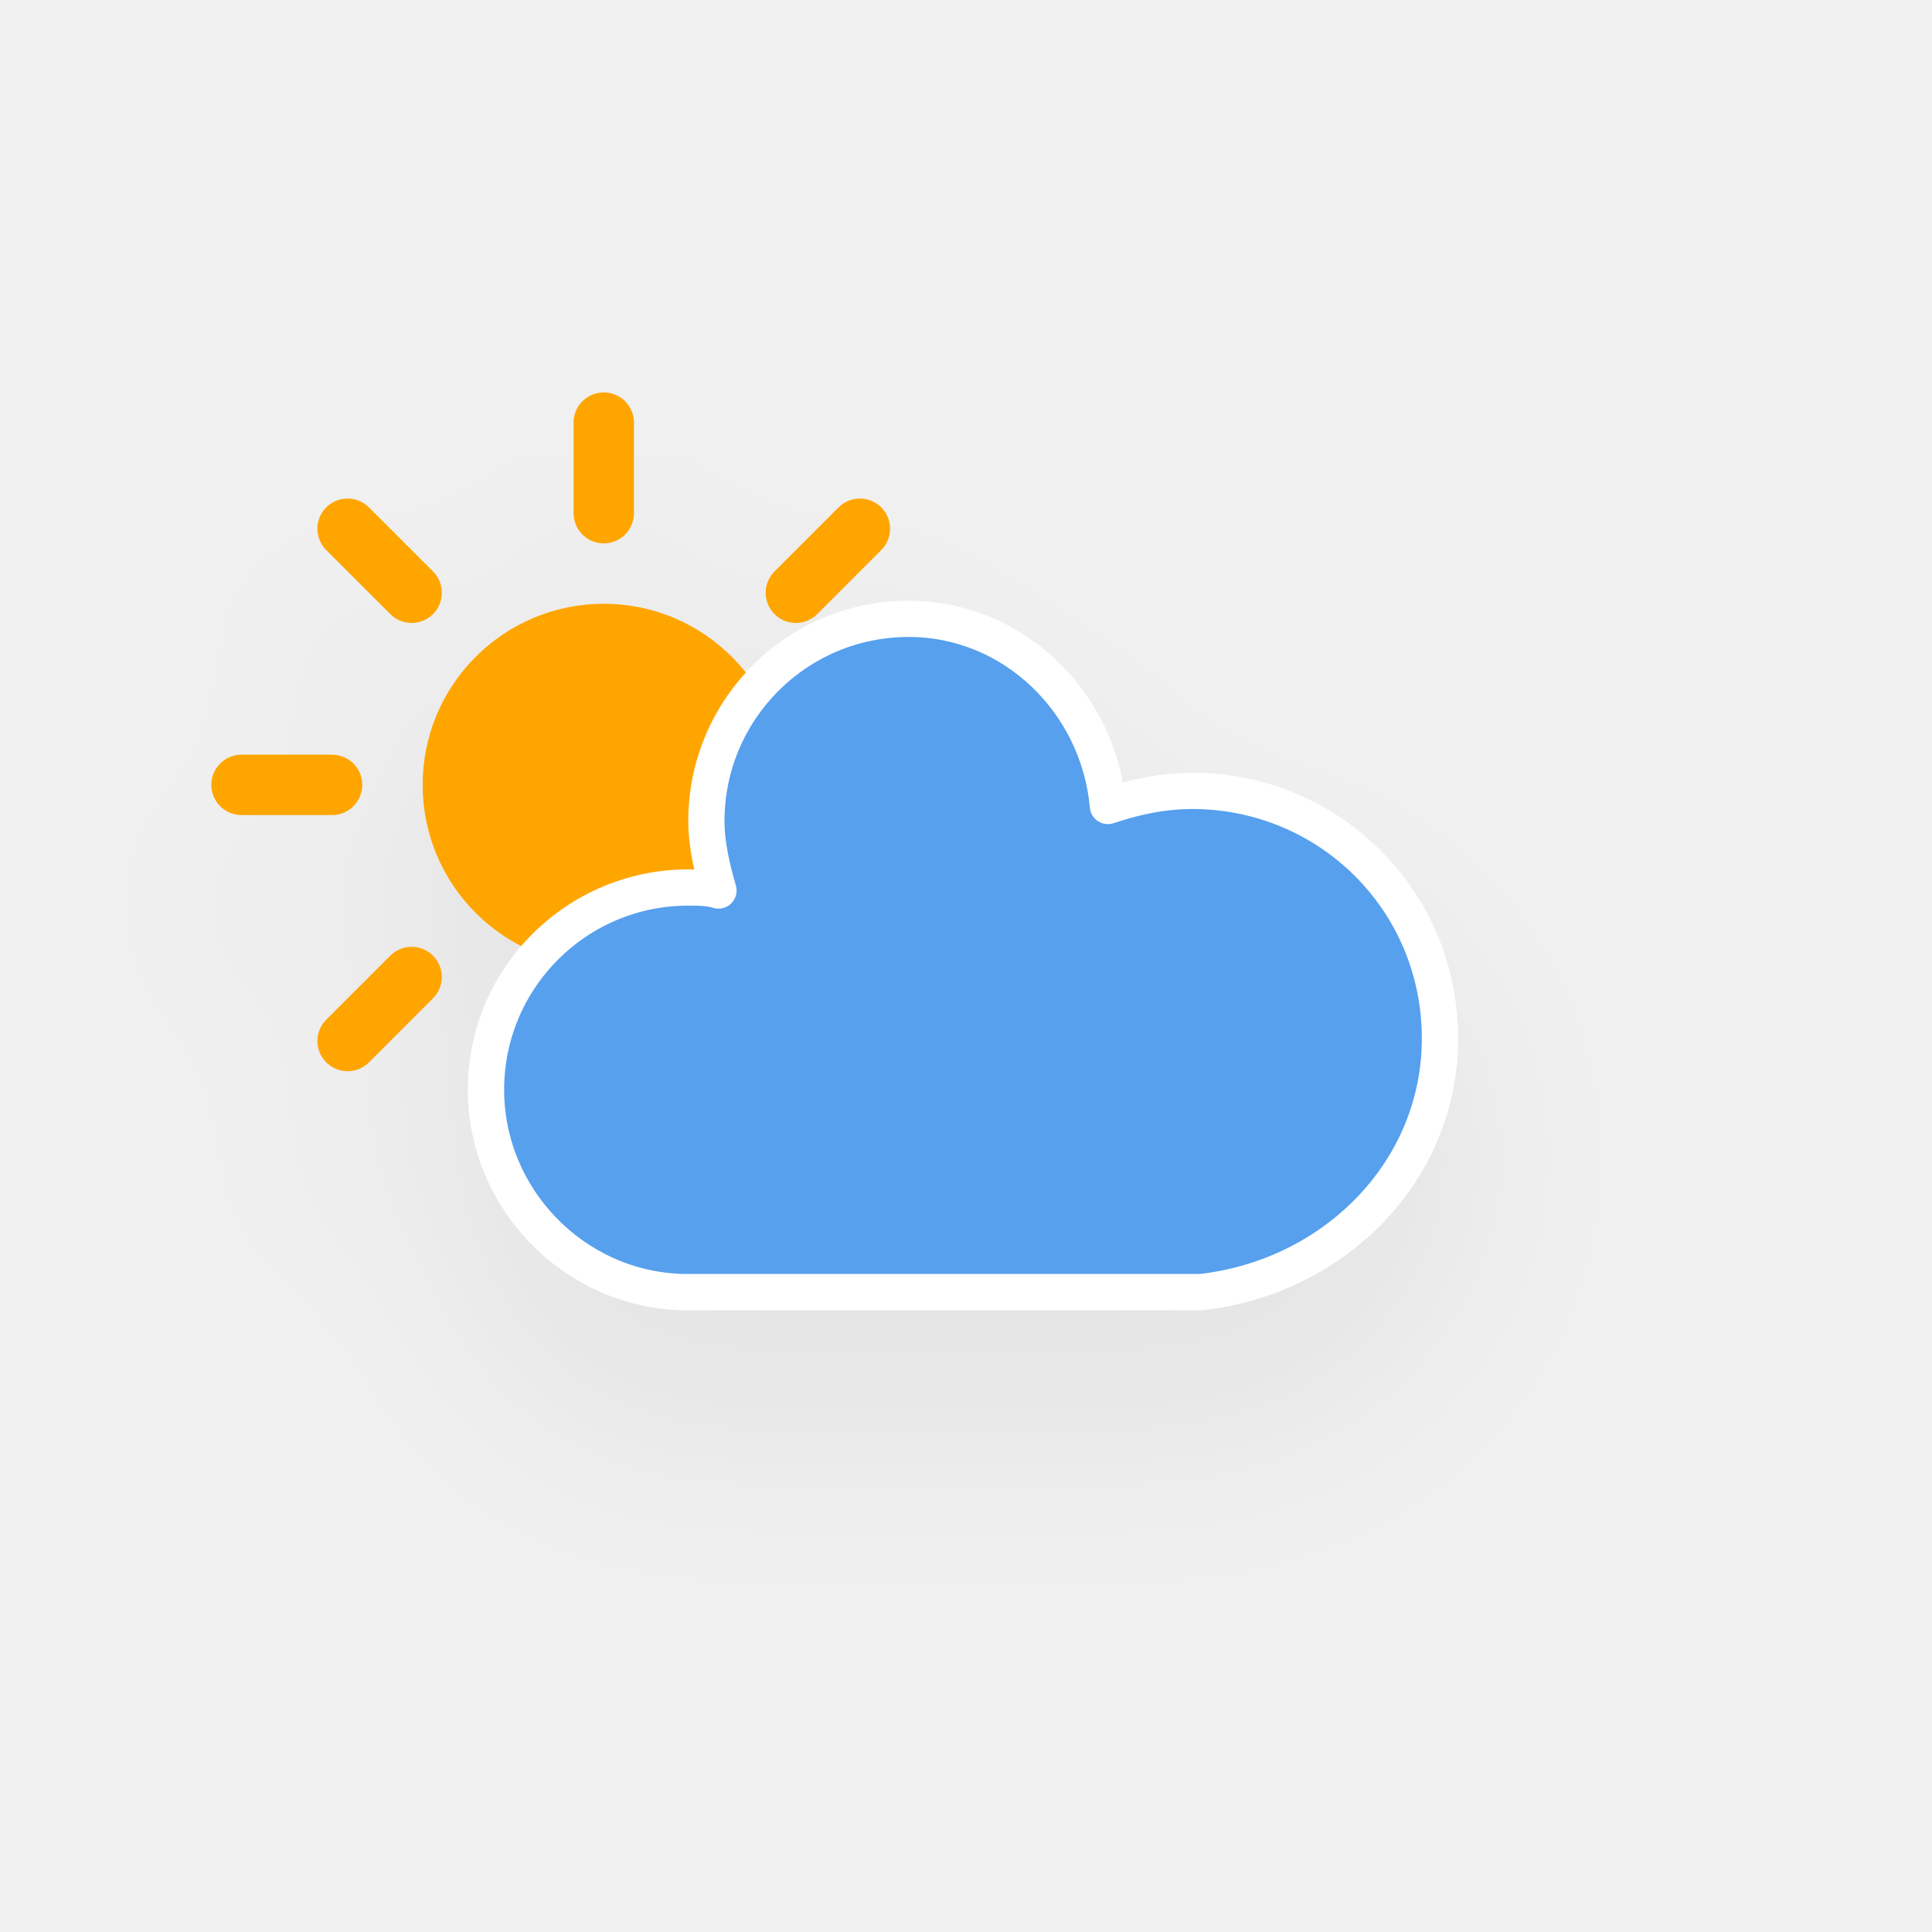
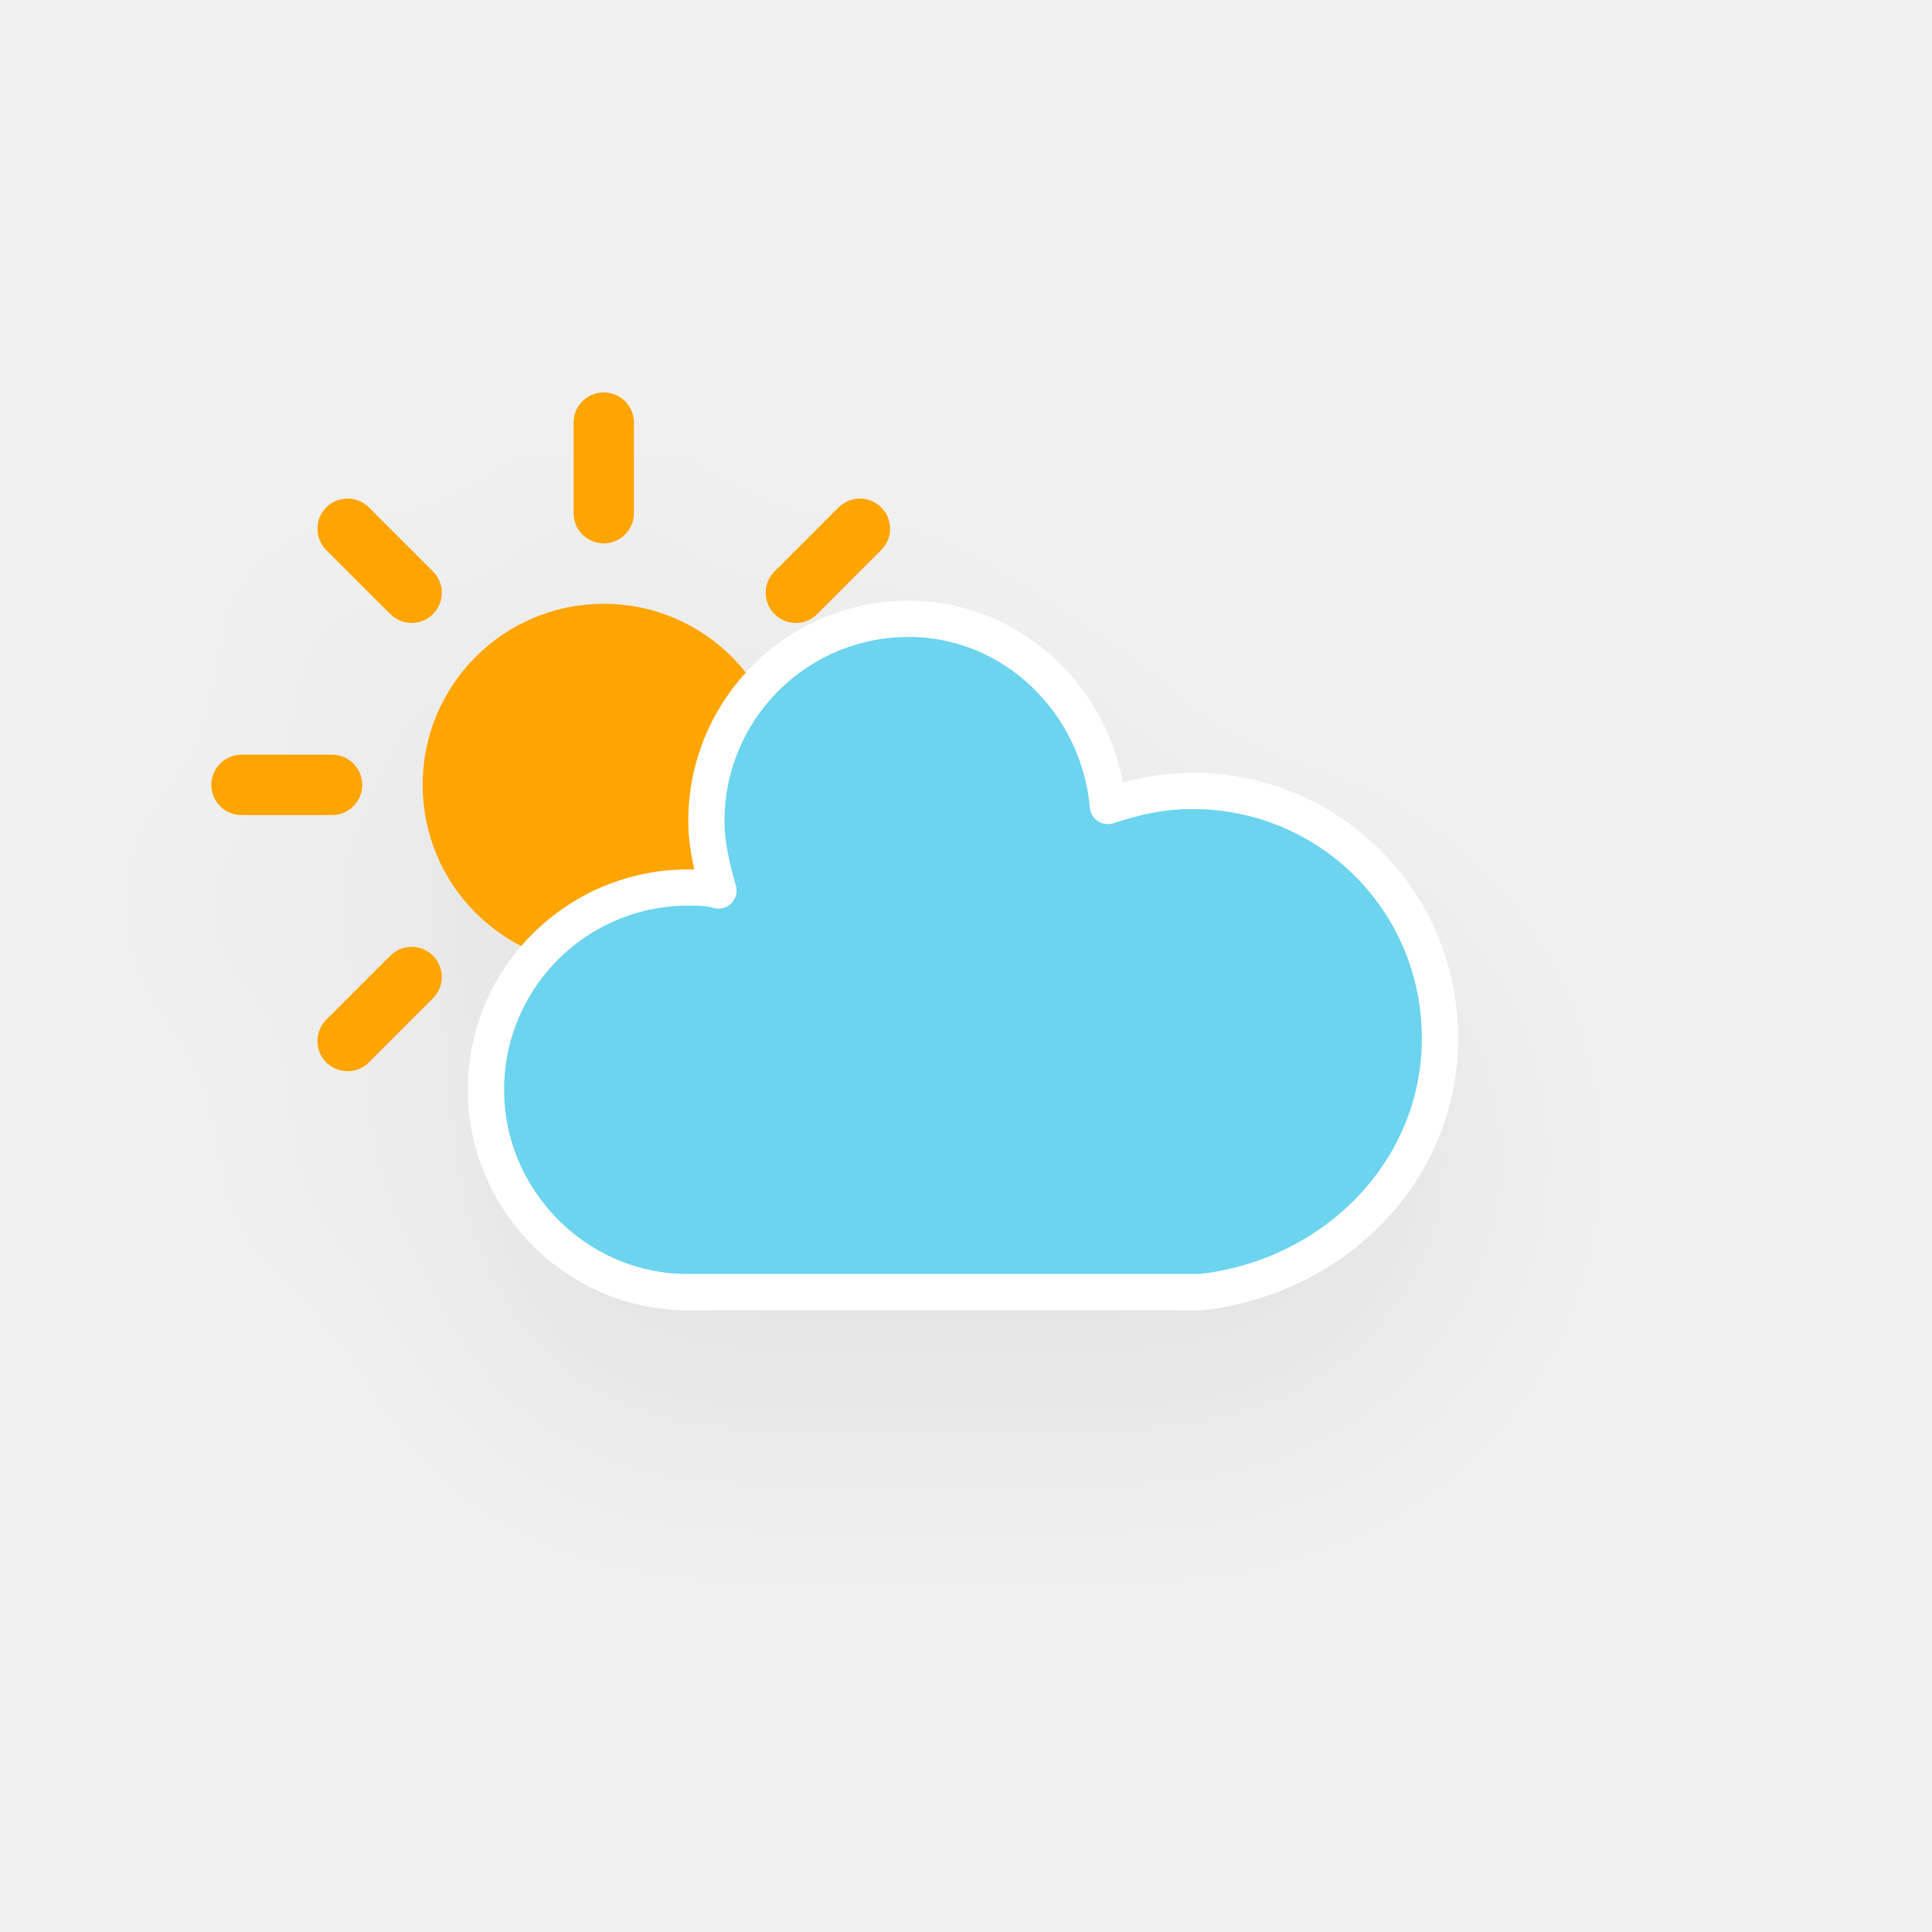
<svg xmlns="http://www.w3.org/2000/svg" version="1.1" width="64" height="64" viewbox="0 0 64 64">
  <defs>
    <filter id="blur" width="200%" height="200%">
      <feGaussianBlur in="SourceAlpha" stdDeviation="3" />
      <feOffset dx="0" dy="4" result="offsetblur" />
      <feComponentTransfer>
        <feFuncA type="linear" slope="0.05" />
      </feComponentTransfer>
      <feMerge>
        <feMergeNode />
        <feMergeNode in="SourceGraphic" />
      </feMerge>
    </filter>
    <style type="text/css">
/*
** CLOUDS
*/
@keyframes am-weather-cloud-2 {
  0% {
    -webkit-transform: translate(0px,0px);
       -moz-transform: translate(0px,0px);
        -ms-transform: translate(0px,0px);
            transform: translate(0px,0px);
  }

  50% {
    -webkit-transform: translate(2px,0px);
       -moz-transform: translate(2px,0px);
        -ms-transform: translate(2px,0px);
            transform: translate(2px,0px);
  }

  100% {
    -webkit-transform: translate(0px,0px);
       -moz-transform: translate(0px,0px);
        -ms-transform: translate(0px,0px);
            transform: translate(0px,0px);
  }
}

.am-weather-cloud-2 {
  -webkit-animation-name: am-weather-cloud-2;
     -moz-animation-name: am-weather-cloud-2;
          animation-name: am-weather-cloud-2;
  -webkit-animation-duration: 3s;
     -moz-animation-duration: 3s;
          animation-duration: 3s;
  -webkit-animation-timing-function: linear;
     -moz-animation-timing-function: linear;
          animation-timing-function: linear;
  -webkit-animation-iteration-count: infinite;
     -moz-animation-iteration-count: infinite;
          animation-iteration-count: infinite;
}

/*
** SUN
*/
@keyframes am-weather-sun {
  0% {
    -webkit-transform: rotate(0deg);
       -moz-transform: rotate(0deg);
        -ms-transform: rotate(0deg);
            transform: rotate(0deg);
  }

  100% {
    -webkit-transform: rotate(360deg);
       -moz-transform: rotate(360deg);
        -ms-transform: rotate(360deg);
            transform: rotate(360deg);
  }
}

.am-weather-sun {
  -webkit-animation-name: am-weather-sun;
     -moz-animation-name: am-weather-sun;
      -ms-animation-name: am-weather-sun;
          animation-name: am-weather-sun;
  -webkit-animation-duration: 9s;
     -moz-animation-duration: 9s;
      -ms-animation-duration: 9s;
          animation-duration: 9s;
  -webkit-animation-timing-function: linear;
     -moz-animation-timing-function: linear;
      -ms-animation-timing-function: linear;
          animation-timing-function: linear;
  -webkit-animation-iteration-count: infinite;
     -moz-animation-iteration-count: infinite;
      -ms-animation-iteration-count: infinite;
          animation-iteration-count: infinite;
}

@keyframes am-weather-sun-shiny {
  0% {
    stroke-dasharray: 3px 10px;
    stroke-dashoffset: 0px;
  }

  50% {
    stroke-dasharray: 0.1px 10px;
    stroke-dashoffset: -1px;
  }

  100% {
    stroke-dasharray: 3px 10px;
    stroke-dashoffset: 0px;
  }
}

.am-weather-sun-shiny line {
  -webkit-animation-name: am-weather-sun-shiny;
     -moz-animation-name: am-weather-sun-shiny;
      -ms-animation-name: am-weather-sun-shiny;
          animation-name: am-weather-sun-shiny;
  -webkit-animation-duration: 2s;
     -moz-animation-duration: 2s;
      -ms-animation-duration: 2s;
          animation-duration: 2s;
  -webkit-animation-timing-function: linear;
     -moz-animation-timing-function: linear;
      -ms-animation-timing-function: linear;
          animation-timing-function: linear;
  -webkit-animation-iteration-count: infinite;
     -moz-animation-iteration-count: infinite;
      -ms-animation-iteration-count: infinite;
          animation-iteration-count: infinite;
}
        </style>
  </defs>
  <g filter="url(#blur)" id="cloudy-day-3">
    <g transform="translate(20,10)">
      <g transform="translate(0,16)">
        <g class="am-weather-sun">
          <g>
            <line fill="none" stroke="orange" stroke-linecap="round" stroke-width="2" transform="translate(0,9)" x1="0" x2="0" y1="0" y2="3" />
          </g>
          <g transform="rotate(45)">
            <line fill="none" stroke="orange" stroke-linecap="round" stroke-width="2" transform="translate(0,9)" x1="0" x2="0" y1="0" y2="3" />
          </g>
          <g transform="rotate(90)">
            <line fill="none" stroke="orange" stroke-linecap="round" stroke-width="2" transform="translate(0,9)" x1="0" x2="0" y1="0" y2="3" />
          </g>
          <g transform="rotate(135)">
            <line fill="none" stroke="orange" stroke-linecap="round" stroke-width="2" transform="translate(0,9)" x1="0" x2="0" y1="0" y2="3" />
          </g>
          <g transform="rotate(180)">
            <line fill="none" stroke="orange" stroke-linecap="round" stroke-width="2" transform="translate(0,9)" x1="0" x2="0" y1="0" y2="3" />
          </g>
          <g transform="rotate(225)">
            <line fill="none" stroke="orange" stroke-linecap="round" stroke-width="2" transform="translate(0,9)" x1="0" x2="0" y1="0" y2="3" />
          </g>
          <g transform="rotate(270)">
            <line fill="none" stroke="orange" stroke-linecap="round" stroke-width="2" transform="translate(0,9)" x1="0" x2="0" y1="0" y2="3" />
          </g>
          <g transform="rotate(315)">
            <line fill="none" stroke="orange" stroke-linecap="round" stroke-width="2" transform="translate(0,9)" x1="0" x2="0" y1="0" y2="3" />
          </g>
        </g>
        <circle cx="0" cy="0" fill="orange" r="5" stroke="orange" stroke-width="2" />
      </g>
      <g class="am-weather-cloud-2">
-         <path d="M47.7,35.4c0-4.6-3.7-8.2-8.2-8.2c-1,0-1.9,0.2-2.8,0.5c-0.3-3.4-3.1-6.2-6.6-6.2c-3.7,0-6.7,3-6.7,6.7c0,0.8,0.2,1.6,0.4,2.3    c-0.3-0.1-0.7-0.1-1-0.1c-3.7,0-6.7,3-6.7,6.7c0,3.6,2.9,6.6,6.5,6.7l17.2,0C44.2,43.3,47.7,39.8,47.7,35.4z" fill="#57A0EE" stroke="white" stroke-linejoin="round" stroke-width="1.2" transform="translate(-20,-11)" />
+         <path d="M47.7,35.4c0-4.6-3.7-8.2-8.2-8.2c-1,0-1.9,0.2-2.8,0.5c-0.3-3.4-3.1-6.2-6.6-6.2c-3.7,0-6.7,3-6.7,6.7c0,0.8,0.2,1.6,0.4,2.3    c-0.3-0.1-0.7-0.1-1-0.1c-3.7,0-6.7,3-6.7,6.7c0,3.6,2.9,6.6,6.5,6.7l17.2,0C44.2,43.3,47.7,39.8,47.7,35.4z" fill="#6CD4EE" stroke="white" stroke-linejoin="round" stroke-width="1.2" transform="translate(-20,-11)" />
      </g>
    </g>
  </g>
</svg>
